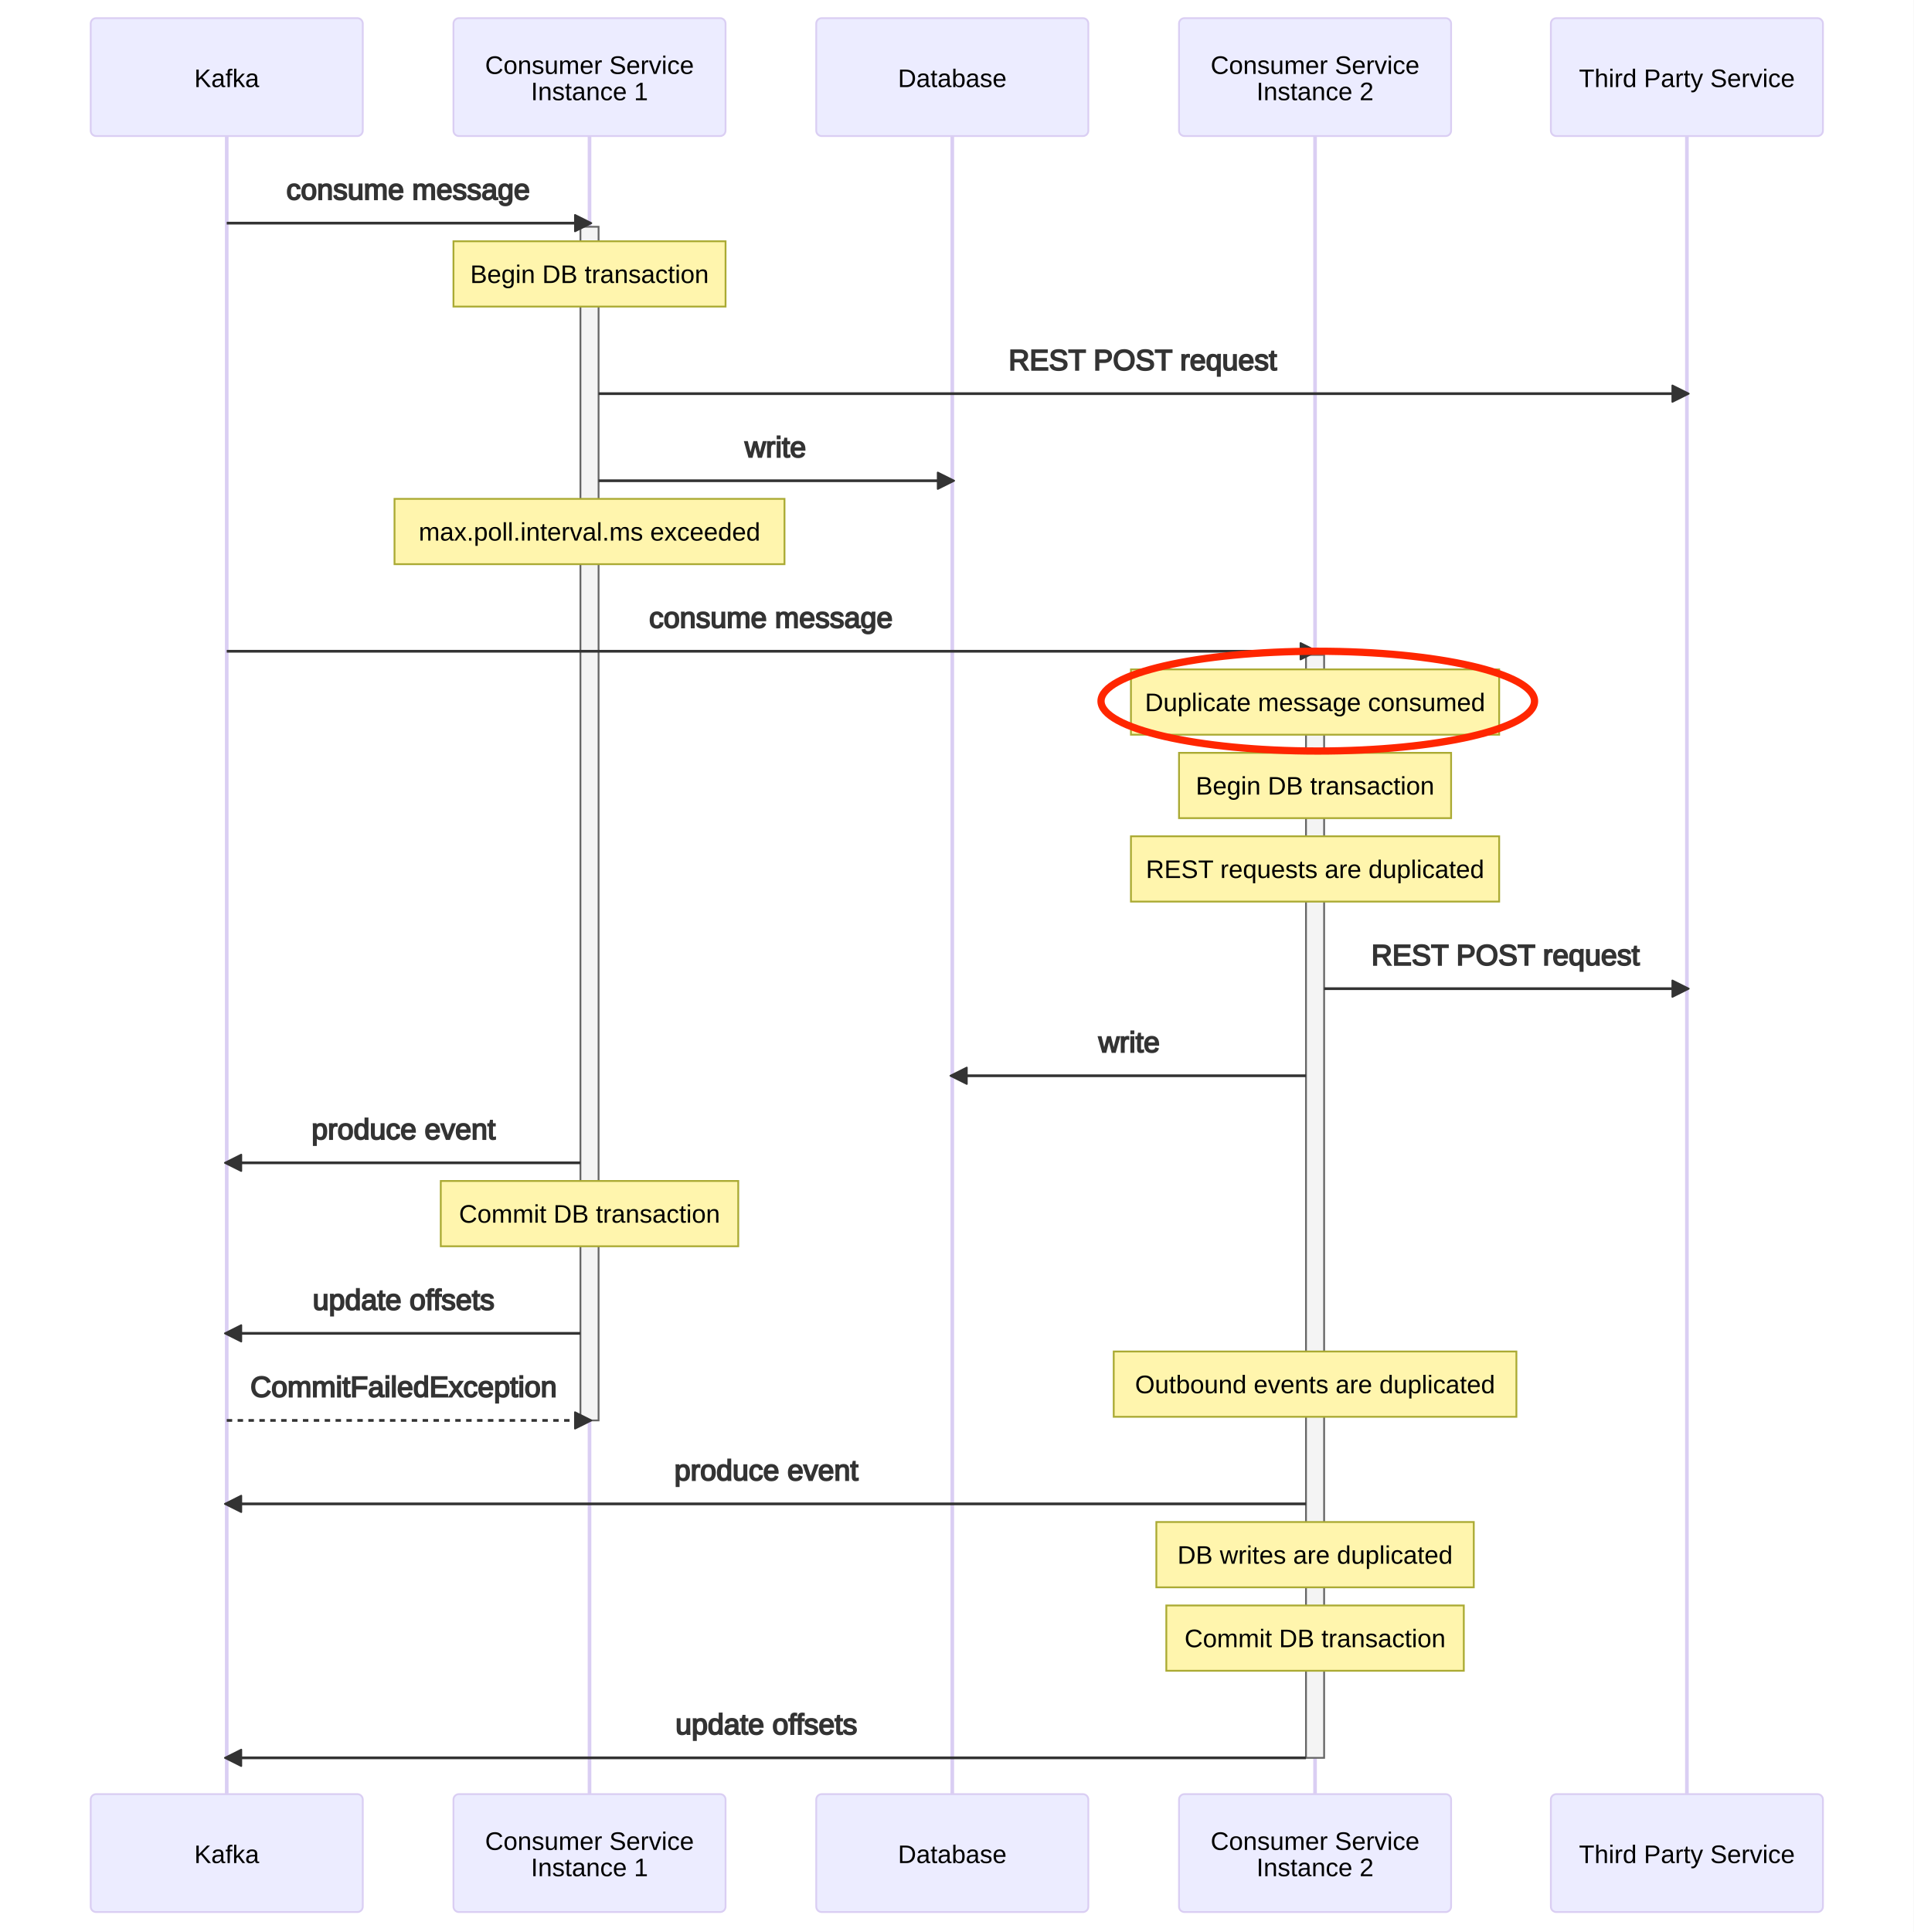
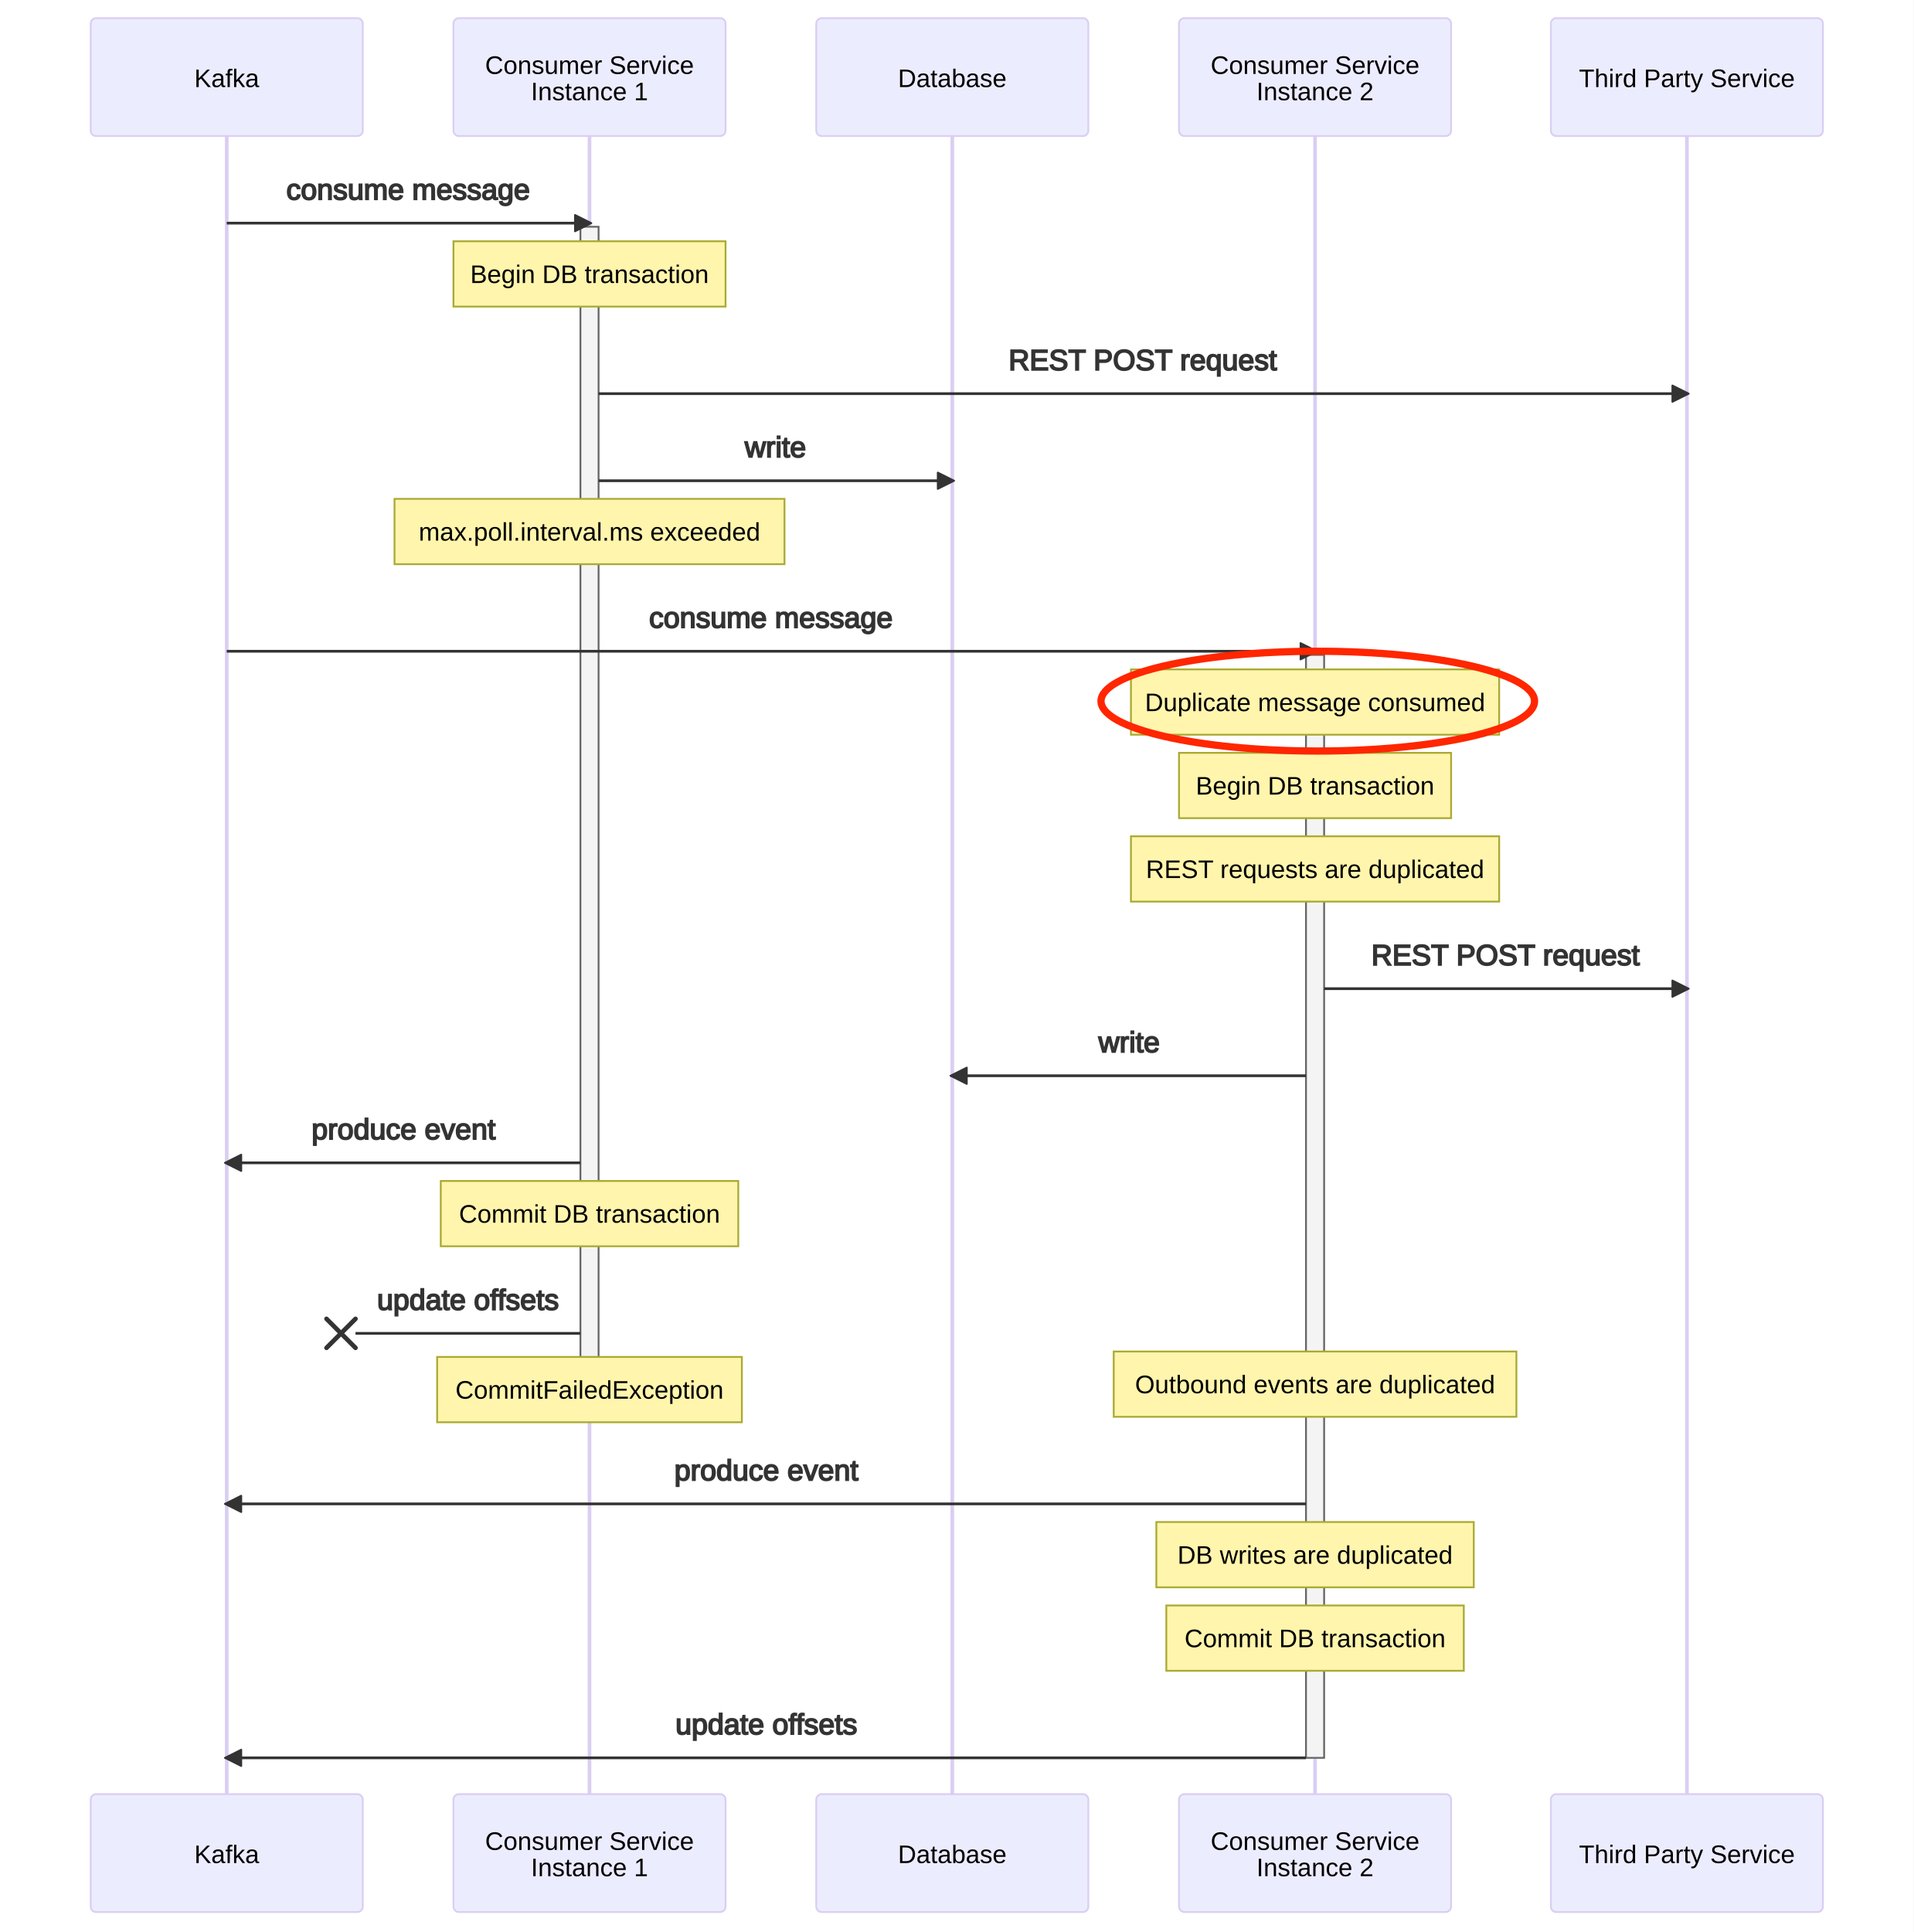
<svg xmlns="http://www.w3.org/2000/svg" width="1055" height="1065" viewBox="0 0 1055 1065" role="img" aria-labelledby="title desc">
  <defs>
    <style>
      .actor { fill: #ececff; stroke: #dacef3; stroke-width: 1; }
      .actor-label { font-family: Arial, Helvetica, sans-serif; font-size: 14px; fill: #000; text-anchor: middle; }
      .lifeline { stroke: #dacef3; stroke-width: 2; }
      .activation { fill: #f4f4f4; stroke: #666; stroke-width: 1; }
      /* Legacy Mermaid message labels use stroked regular glyphs rather than a bold font face. */
      .message { font-family: "Trebuchet MS", Arial, sans-serif; font-size: 16px; font-weight: 400; fill: #333; stroke: #333; stroke-width: 0.75; text-anchor: middle; }
      .note { fill: #fff5ad; stroke: #aaaa33; stroke-width: 1; }
      .note-label { font-family: "Trebuchet MS", Arial, sans-serif; font-size: 14px; fill: #000; text-anchor: middle; }
      .arrow-shaft { fill: none; stroke: #333; stroke-width: 1.5; }
    </style>
  </defs>
  <rect width="1055" height="1065" fill="#fff" />
  <g id="participant-lifelines">
    <line class="lifeline" x1="125" y1="75" x2="125" y2="989" />
    <line class="lifeline" x1="325" y1="75" x2="325" y2="989" />
    <line class="lifeline" x1="525" y1="75" x2="525" y2="989" />
    <line class="lifeline" x1="725" y1="75" x2="725" y2="989" />
    <line class="lifeline" x1="930" y1="75" x2="930" y2="989" />
  </g>
  <g id="transaction-activations">
    <rect class="activation" x="320" y="125" width="10" height="658" />
    <rect class="activation" x="720" y="361" width="10" height="608" />
  </g>
  <g id="message-sequence">
    <g id="message-1">
      <path class="arrow-shaft" d="M125 123 H318" />
      <path d="M317 118.5 L326 123 L317 127.5 Z" fill="#333" stroke="#333" stroke-width="1" stroke-linejoin="round" />
      <text class="message" x="225.0" y="110">consume message</text>
    </g>
    <g id="message-2">
      <path class="arrow-shaft" d="M330 217 H923" />
      <path d="M922 212.5 L931 217 L922 221.5 Z" fill="#333" stroke="#333" stroke-width="1" stroke-linejoin="round" />
      <text class="message" x="630.0" y="204">REST POST request</text>
    </g>
    <g id="message-3">
      <path class="arrow-shaft" d="M330 265 H518" />
      <path d="M517 260.5 L526 265 L517 269.5 Z" fill="#333" stroke="#333" stroke-width="1" stroke-linejoin="round" />
      <text class="message" x="427.5" y="252">write</text>
    </g>
    <g id="message-4">
      <path class="arrow-shaft" d="M125 359 H718" />
      <path d="M717 354.5 L726 359 L717 363.5 Z" fill="#333" stroke="#333" stroke-width="1" stroke-linejoin="round" />
      <text class="message" x="425.0" y="346">consume message</text>
    </g>
    <g id="message-5">
      <path class="arrow-shaft" d="M730 545 H923" />
      <path d="M922 540.5 L931 545 L922 549.5 Z" fill="#333" stroke="#333" stroke-width="1" stroke-linejoin="round" />
      <text class="message" x="830.0" y="532">REST POST request</text>
    </g>
    <g id="message-6">
      <path class="arrow-shaft" d="M720 593 H532" />
      <path d="M533 588.5 L524 593 L533 597.5 Z" fill="#333" stroke="#333" stroke-width="1" stroke-linejoin="round" />
      <text class="message" x="622.5" y="580">write</text>
    </g>
    <g id="message-7">
      <path class="arrow-shaft" d="M320 641 H132" />
      <path d="M133 636.5 L124 641 L133 645.5 Z" fill="#333" stroke="#333" stroke-width="1" stroke-linejoin="round" />
      <text class="message" x="222.5" y="628">produce event</text>
    </g>
    <g id="message-8">
-       <path class="arrow-shaft" d="M320 735 H132" />
-       <path d="M133 730.5 L124 735 L133 739.5 Z" fill="#333" stroke="#333" stroke-width="1" stroke-linejoin="round" />
-       <text class="message" x="222.5" y="722">update offsets</text>
-     </g>
-     <g id="message-8-return">
-       <path class="arrow-shaft" d="M125 783 H318" stroke-dasharray="3 3" />
-       <path d="M317 778.5 L326 783 L317 787.5 Z" fill="#333" stroke="#333" stroke-width="1" stroke-linejoin="round" />
-       <text class="message" x="222.5" y="770">CommitFailedException</text>
+       <path class="arrow-shaft" d="M320 735 H196" />
+       <path id="message-8-cross" d="M180 727 L196 743 M196 727 L180 743" fill="none" stroke="#333" stroke-width="2.5" stroke-linecap="round" />
+       <text class="message" x="258.0" y="722">update offsets</text>
    </g>
    <g id="message-9">
      <path class="arrow-shaft" d="M720 829 H132" />
      <path d="M133 824.5 L124 829 L133 833.5 Z" fill="#333" stroke="#333" stroke-width="1" stroke-linejoin="round" />
      <text class="message" x="422.5" y="816">produce event</text>
    </g>
    <g id="message-10">
      <path class="arrow-shaft" d="M720 969 H132" />
      <path d="M133 964.5 L124 969 L133 973.5 Z" fill="#333" stroke="#333" stroke-width="1" stroke-linejoin="round" />
      <text class="message" x="422.5" y="956">update offsets</text>
    </g>
  </g>
  <g id="sequence-notes">
    <g id="note-1">
      <rect class="note" x="250.0" y="133" width="150" height="36" />
      <text class="note-label" x="325" y="156">Begin DB transaction</text>
    </g>
    <g id="note-2">
      <rect class="note" x="217.5" y="275" width="215" height="36" />
      <text class="note-label" x="325" y="298">max.poll.interval.ms exceeded</text>
    </g>
    <g id="note-3">
      <rect class="note" x="623.5" y="369" width="203" height="36" />
      <text class="note-label" x="725" y="392">Duplicate message consumed</text>
    </g>
    <g id="note-4">
      <rect class="note" x="650.0" y="415" width="150" height="36" />
      <text class="note-label" x="725" y="438">Begin DB transaction</text>
    </g>
    <g id="note-5">
      <rect class="note" x="623.5" y="461" width="203" height="36" />
      <text class="note-label" x="725" y="484">REST requests are duplicated</text>
    </g>
    <g id="note-6">
      <rect class="note" x="243.0" y="651" width="164" height="36" />
      <text class="note-label" x="325" y="674">Commit DB transaction</text>
    </g>
    <g id="note-7">
      <rect class="note" x="614.0" y="745" width="222" height="36" />
      <text class="note-label" x="725" y="768">Outbound events are duplicated</text>
    </g>
    <g id="note-8">
      <rect class="note" x="637.5" y="839" width="175" height="36" />
      <text class="note-label" x="725" y="862">DB writes are duplicated</text>
    </g>
    <g id="note-9">
      <rect class="note" x="643.0" y="885" width="164" height="36" />
      <text class="note-label" x="725" y="908">Commit DB transaction</text>
    </g>
+     <g id="note-10">
+       <rect class="note" x="241.0" y="748" width="168" height="36" />
+       <text class="note-label" x="325" y="771">CommitFailedException</text>
+     </g>
  </g>
  <ellipse id="duplicate-delivery-highlight" cx="726.5" cy="386.5" rx="119.5" ry="27.5" fill="none" stroke="#ff2600" stroke-width="4" />
  <g id="participants">
    <rect class="actor" x="50" y="10" width="150" height="65" rx="3" />
    <text class="actor-label" x="125" y="48.0">Kafka</text>
    <rect class="actor" x="50" y="989" width="150" height="65" rx="3" />
    <text class="actor-label" x="125" y="1027.0">Kafka</text>
    <rect class="actor" x="250" y="10" width="150" height="65" rx="3" />
    <text class="actor-label" x="325" y="40.75">Consumer Service</text>
    <text class="actor-label" x="325" y="55.25">Instance 1</text>
    <rect class="actor" x="250" y="989" width="150" height="65" rx="3" />
    <text class="actor-label" x="325" y="1019.75">Consumer Service</text>
    <text class="actor-label" x="325" y="1034.25">Instance 1</text>
    <rect class="actor" x="450" y="10" width="150" height="65" rx="3" />
    <text class="actor-label" x="525" y="48.0">Database</text>
    <rect class="actor" x="450" y="989" width="150" height="65" rx="3" />
    <text class="actor-label" x="525" y="1027.0">Database</text>
    <rect class="actor" x="650" y="10" width="150" height="65" rx="3" />
    <text class="actor-label" x="725" y="40.75">Consumer Service</text>
    <text class="actor-label" x="725" y="55.25">Instance 2</text>
    <rect class="actor" x="650" y="989" width="150" height="65" rx="3" />
    <text class="actor-label" x="725" y="1019.75">Consumer Service</text>
    <text class="actor-label" x="725" y="1034.25">Instance 2</text>
    <rect class="actor" x="855" y="10" width="150" height="65" rx="3" />
    <text class="actor-label" x="930" y="48.0">Third Party Service</text>
    <rect class="actor" x="855" y="989" width="150" height="65" rx="3" />
    <text class="actor-label" x="930" y="1027.0">Third Party Service</text>
  </g>
</svg>
